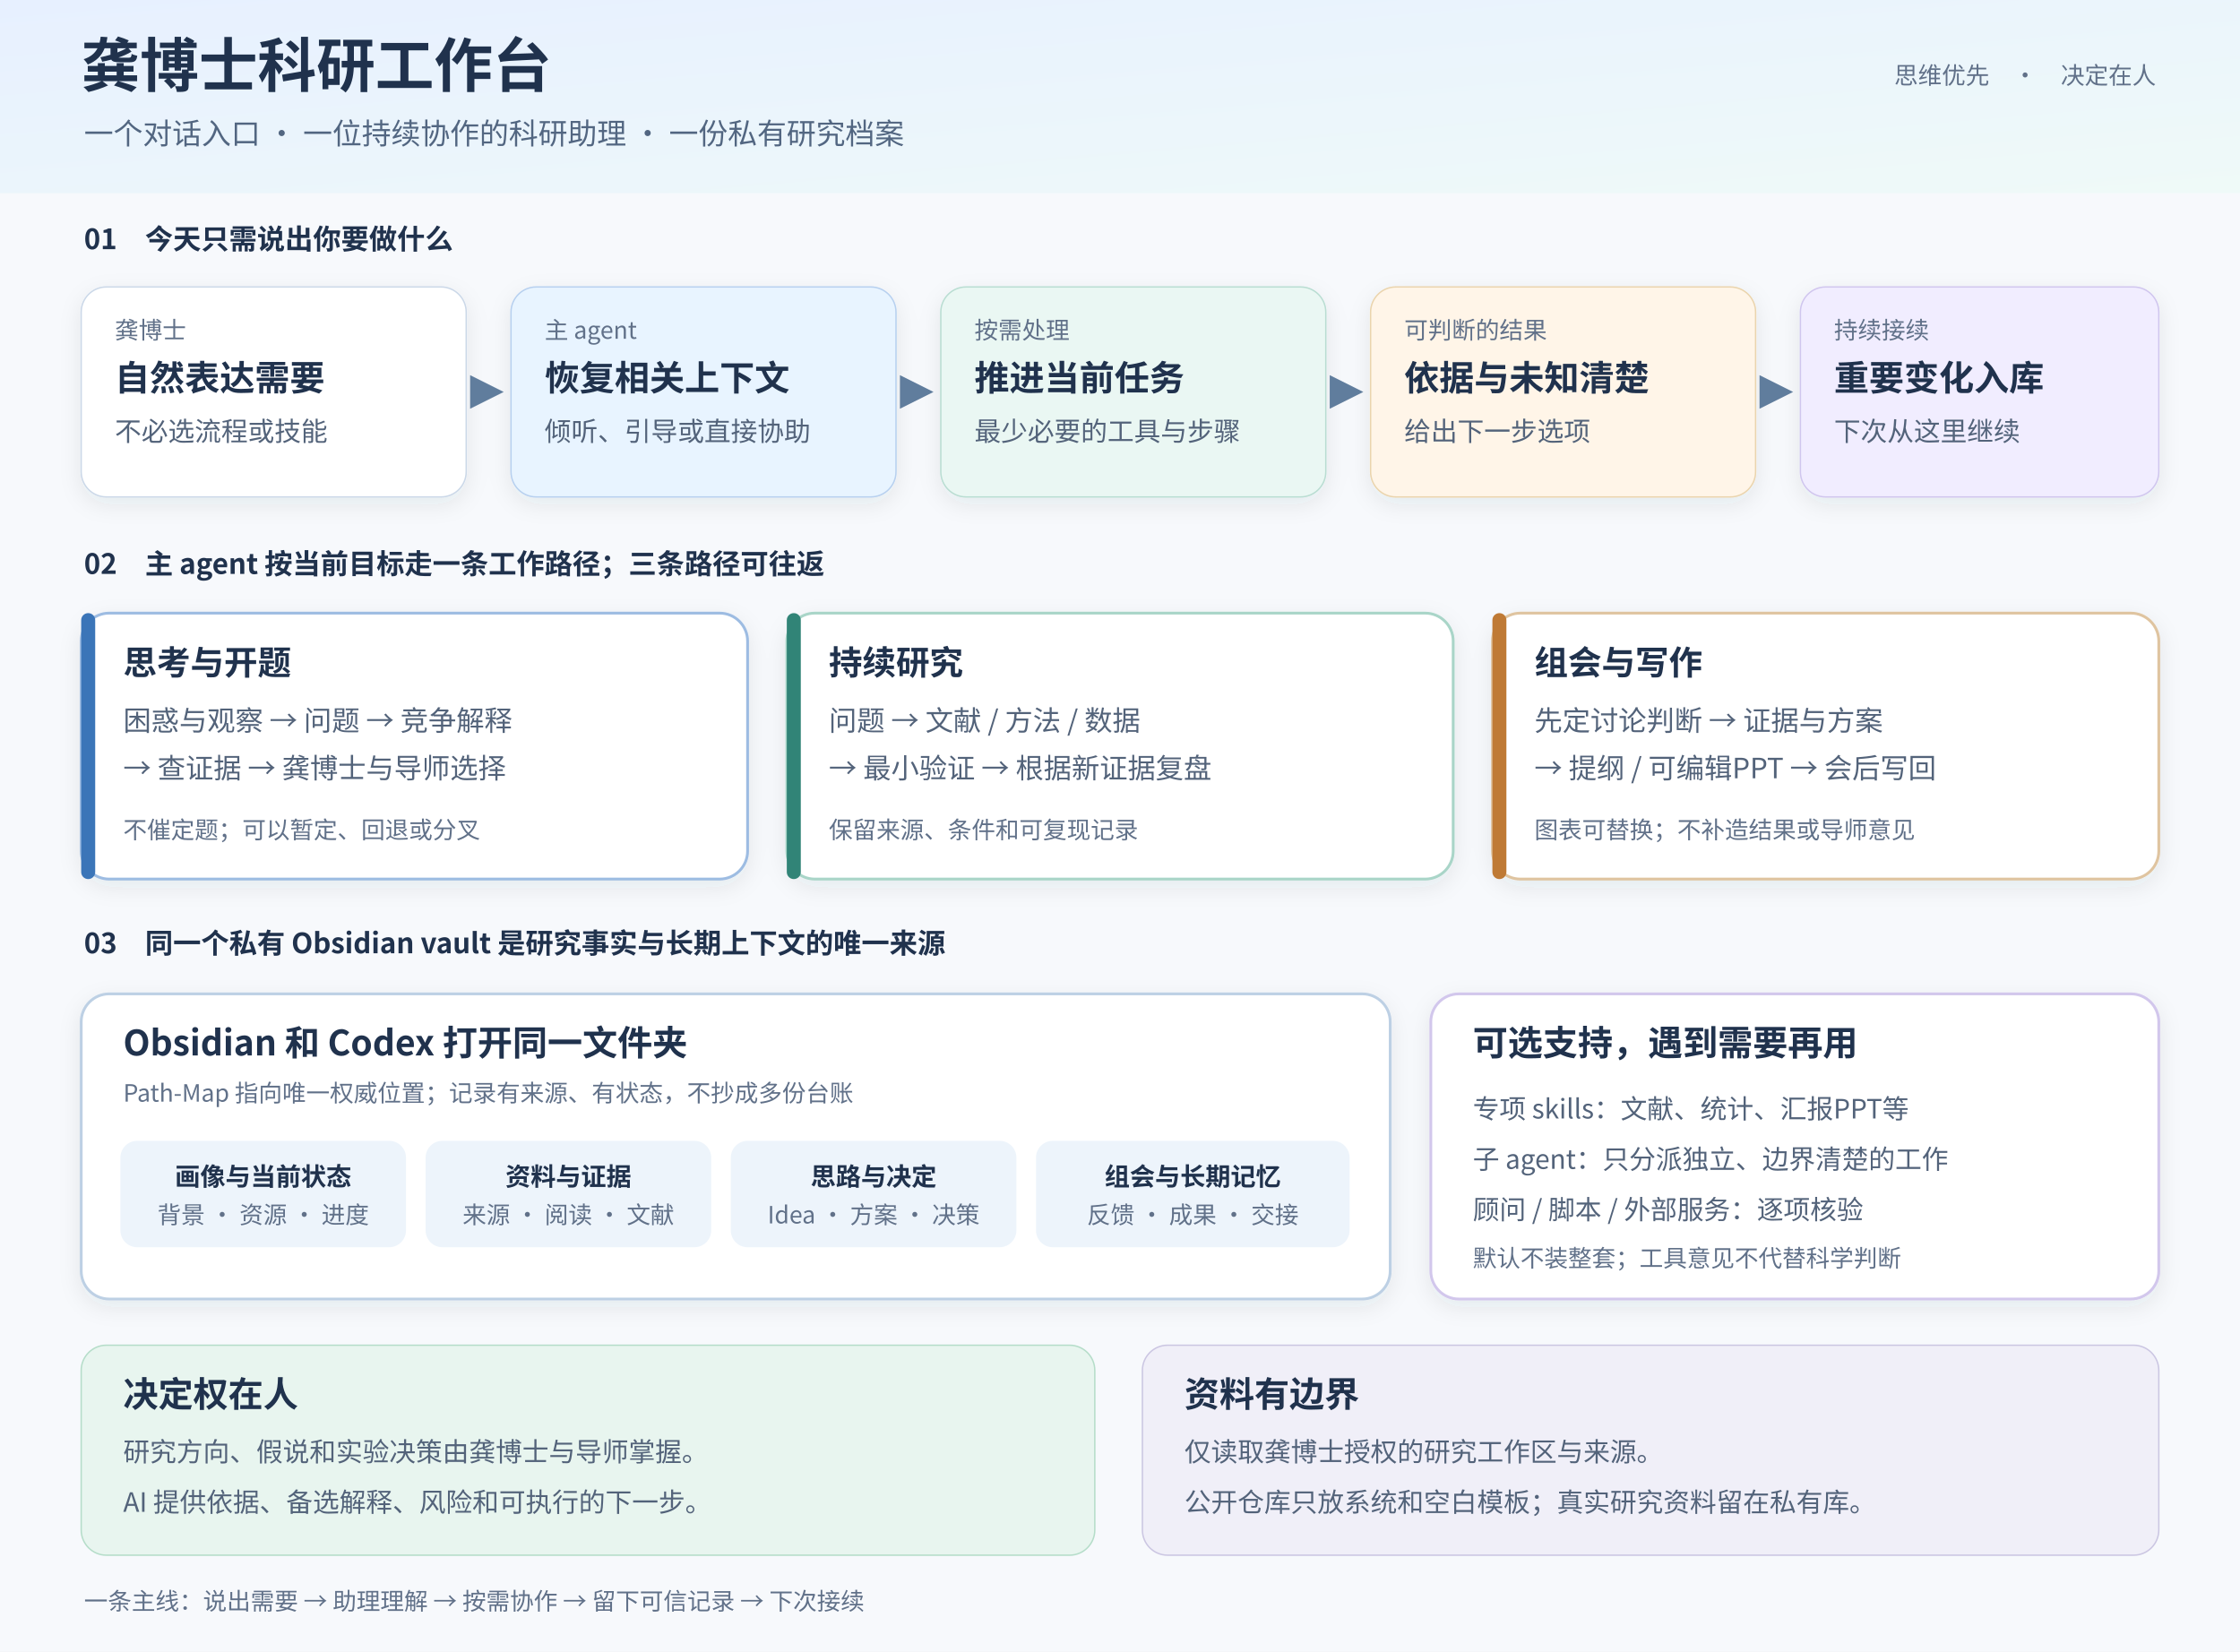
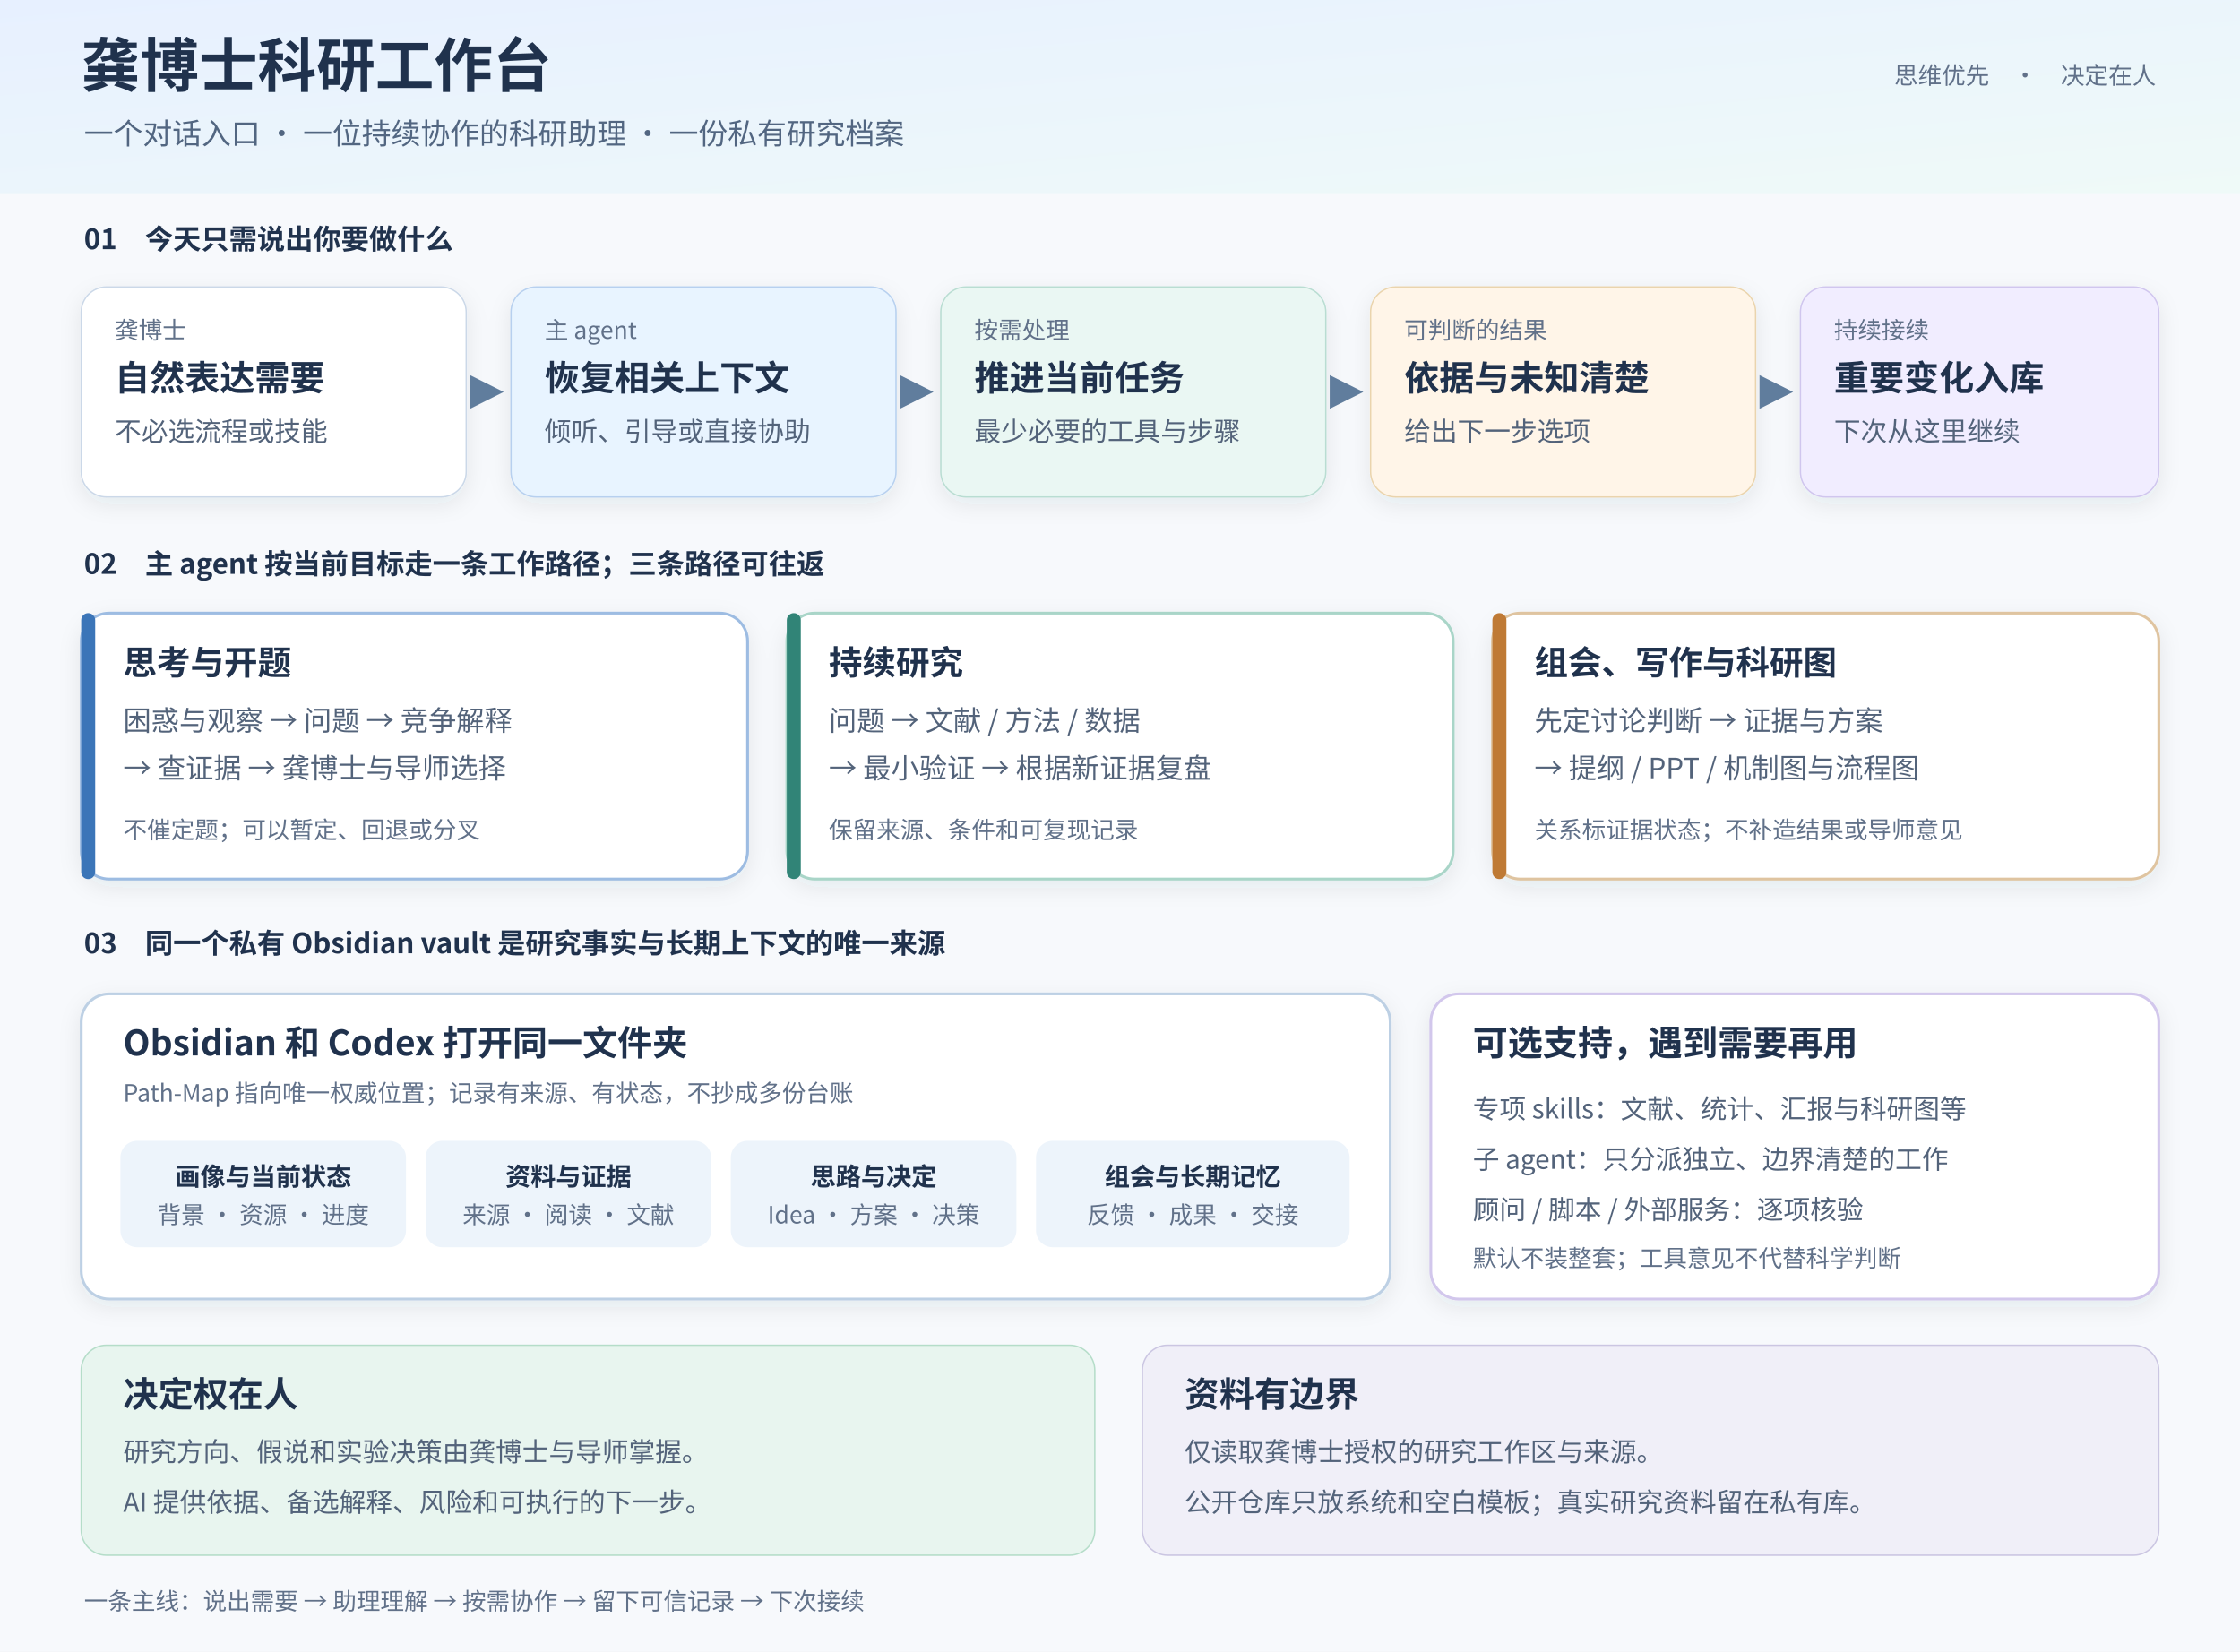
<svg xmlns="http://www.w3.org/2000/svg" width="1600" height="1180" viewBox="0 0 1600 1180">
  <defs>
    <linearGradient id="head" x1="0" y1="0" x2="1" y2="1">
      <stop offset="0" stop-color="#e7f0ff" />
      <stop offset="1" stop-color="#effaf8" />
    </linearGradient>
    <filter id="shadow" x="-10%" y="-10%" width="120%" height="130%">
      <feDropShadow dx="0" dy="5" stdDeviation="8" flood-color="#22324d" flood-opacity=".08" />
    </filter>
    <style>
      text { font-family: "Hiragino Sans GB", "PingFang SC", "Noto Sans CJK SC", sans-serif; fill: #20324d; }
      .title { font-size: 42px; font-weight: 700; }
      .subtitle { font-size: 21px; fill: #526681; }
      .step { font-size: 20px; font-weight: 700; }
      .head { font-size: 25px; font-weight: 700; }
      .body { font-size: 19px; fill: #53637a; }
      .small { font-size: 17px; fill: #617189; }
      .lane-title { font-size: 24px; font-weight: 700; }
      .lane-body { font-size: 20px; fill: #53637a; }
      .tag { font-size: 18px; font-weight: 600; }
      .white { fill: #fff; }
      .navy { fill: #123056; }
    </style>
    <marker id="arrow" viewBox="0 0 10 10" refX="8" refY="5" markerWidth="8" markerHeight="8" orient="auto-start-reverse">
      <path d="M0,0 L10,5 L0,10 z" fill="#607d9d" />
    </marker>
  </defs>
  <rect width="1600" height="1180" fill="#f7f9fc" />
  <rect x="0" y="0" width="1600" height="138" fill="url(#head)" />
  <text x="58" y="62" class="title">龚博士科研工作台</text>
  <text x="60" y="103" class="subtitle">一个对话入口 · 一位持续协作的科研助理 · 一份私有研究档案</text>
  <text x="1540" y="60" text-anchor="end" class="small">思维优先　·　决定在人</text>
  <text x="60" y="178" class="step">01　今天只需说出你要做什么</text>
  <g filter="url(#shadow)">
    <rect x="58" y="205" width="275" height="150" rx="18" fill="#fff" stroke="#cbd8e8" />
    <rect x="365" y="205" width="275" height="150" rx="18" fill="#e8f4ff" stroke="#b7d0ef" />
    <rect x="672" y="205" width="275" height="150" rx="18" fill="#eaf7f3" stroke="#b9ddd2" />
    <rect x="979" y="205" width="275" height="150" rx="18" fill="#fff5e8" stroke="#ead4ad" />
    <rect x="1286" y="205" width="256" height="150" rx="18" fill="#f1edff" stroke="#d0c6ee" />
  </g>
  <path d="M337 280 H355" stroke="#607d9d" stroke-width="3" marker-end="url(#arrow)" />
  <path d="M644 280 H662" stroke="#607d9d" stroke-width="3" marker-end="url(#arrow)" />
  <path d="M951 280 H969" stroke="#607d9d" stroke-width="3" marker-end="url(#arrow)" />
  <path d="M1258 280 H1276" stroke="#607d9d" stroke-width="3" marker-end="url(#arrow)" />
  <text x="82" y="242" class="small">龚博士</text>
  <text x="82" y="279" class="head">自然表达需要</text>
  <text x="82" y="315" class="body">不必选流程或技能</text>
  <text x="389" y="242" class="small">主 agent</text>
  <text x="389" y="279" class="head">恢复相关上下文</text>
  <text x="389" y="315" class="body">倾听、引导或直接协助</text>
  <text x="696" y="242" class="small">按需处理</text>
  <text x="696" y="279" class="head">推进当前任务</text>
  <text x="696" y="315" class="body">最少必要的工具与步骤</text>
  <text x="1003" y="242" class="small">可判断的结果</text>
  <text x="1003" y="279" class="head">依据与未知清楚</text>
  <text x="1003" y="315" class="body">给出下一步选项</text>
  <text x="1310" y="242" class="small">持续接续</text>
  <text x="1310" y="279" class="head">重要变化入库</text>
  <text x="1310" y="315" class="body">下次从这里继续</text>
  <text x="60" y="410" class="step">02　主 agent 按当前目标走一条工作路径；三条路径可往返</text>
  <g filter="url(#shadow)">
    <rect x="58" y="438" width="476" height="190" rx="20" fill="#fff" stroke="#9dbce2" stroke-width="2" />
    <rect x="562" y="438" width="476" height="190" rx="20" fill="#fff" stroke="#a9d5c8" stroke-width="2" />
    <rect x="1066" y="438" width="476" height="190" rx="20" fill="#fff" stroke="#dfc4a0" stroke-width="2" />
  </g>
  <rect x="58" y="438" width="10" height="190" rx="5" fill="#3b75b8" />
  <rect x="562" y="438" width="10" height="190" rx="5" fill="#318477" />
  <rect x="1066" y="438" width="10" height="190" rx="5" fill="#bf7a35" />
  <text x="88" y="482" class="lane-title">思考与开题</text>
  <text x="88" y="522" class="lane-body">困惑与观察 → 问题 → 竞争解释</text>
  <text x="88" y="556" class="lane-body">→ 查证据 → 龚博士与导师选择</text>
  <text x="88" y="599" class="small">不催定题；可以暂定、回退或分叉</text>
  <text x="592" y="482" class="lane-title">持续研究</text>
  <text x="592" y="522" class="lane-body">问题 → 文献 / 方法 / 数据</text>
  <text x="592" y="556" class="lane-body">→ 最小验证 → 根据新证据复盘</text>
  <text x="592" y="599" class="small">保留来源、条件和可复现记录</text>
-   <text x="1096" y="482" class="lane-title">组会与写作</text>
+   <text x="1096" y="482" class="lane-title">组会、写作与科研图</text>
  <text x="1096" y="522" class="lane-body">先定讨论判断 → 证据与方案</text>
-   <text x="1096" y="556" class="lane-body">→ 提纲 / 可编辑PPT → 会后写回</text>
-   <text x="1096" y="599" class="small">图表可替换；不补造结果或导师意见</text>
+   <text x="1096" y="556" class="lane-body">→ 提纲 / PPT / 机制图与流程图</text>
+   <text x="1096" y="599" class="small">关系标证据状态；不补造结果或导师意见</text>
  <text x="60" y="681" class="step">03　同一个私有 Obsidian vault 是研究事实与长期上下文的唯一来源</text>
  <g filter="url(#shadow)">
    <rect x="58" y="710" width="935" height="218" rx="20" fill="#fff" stroke="#bdd0e4" stroke-width="2" />
    <rect x="1022" y="710" width="520" height="218" rx="20" fill="#fff" stroke="#d2c7ec" stroke-width="2" />
  </g>
  <text x="88" y="754" class="head">Obsidian 和 Codex 打开同一文件夹</text>
  <text x="88" y="787" class="small">Path-Map 指向唯一权威位置；记录有来源、有状态，不抄成多份台账</text>
  <rect x="86" y="815" width="204" height="76" rx="12" fill="#edf4fb" />
  <rect x="304" y="815" width="204" height="76" rx="12" fill="#edf4fb" />
  <rect x="522" y="815" width="204" height="76" rx="12" fill="#edf4fb" />
  <rect x="740" y="815" width="224" height="76" rx="12" fill="#edf4fb" />
  <text x="188" y="847" text-anchor="middle" class="tag">画像与当前状态</text>
  <text x="188" y="874" text-anchor="middle" class="small">背景 · 资源 · 进度</text>
  <text x="406" y="847" text-anchor="middle" class="tag">资料与证据</text>
  <text x="406" y="874" text-anchor="middle" class="small">来源 · 阅读 · 文献</text>
  <text x="624" y="847" text-anchor="middle" class="tag">思路与决定</text>
  <text x="624" y="874" text-anchor="middle" class="small">Idea · 方案 · 决策</text>
  <text x="852" y="847" text-anchor="middle" class="tag">组会与长期记忆</text>
  <text x="852" y="874" text-anchor="middle" class="small">反馈 · 成果 · 交接</text>
  <text x="1052" y="754" class="head">可选支持，遇到需要再用</text>
-   <text x="1052" y="799" class="body">专项 skills：文献、统计、汇报PPT等</text>
+   <text x="1052" y="799" class="body">专项 skills：文献、统计、汇报与科研图等</text>
  <text x="1052" y="835" class="body">子 agent：只分派独立、边界清楚的工作</text>
  <text x="1052" y="871" class="body">顾问 / 脚本 / 外部服务：逐项核验</text>
  <text x="1052" y="905" class="small">默认不装整套；工具意见不代替科学判断</text>
  <rect x="58" y="961" width="724" height="150" rx="18" fill="#e8f5ef" stroke="#b5ddc9" />
  <rect x="816" y="961" width="726" height="150" rx="18" fill="#f0eff8" stroke="#cbc6e2" />
  <text x="88" y="1005" class="head">决定权在人</text>
  <text x="88" y="1044" class="body">研究方向、假说和实验决策由龚博士与导师掌握。</text>
  <text x="88" y="1080" class="body">AI 提供依据、备选解释、风险和可执行的下一步。</text>
  <text x="846" y="1005" class="head">资料有边界</text>
  <text x="846" y="1044" class="body">仅读取龚博士授权的研究工作区与来源。</text>
  <text x="846" y="1080" class="body">公开仓库只放系统和空白模板；真实研究资料留在私有库。</text>
  <text x="60" y="1150" class="small">一条主线：说出需要 → 助理理解 → 按需协作 → 留下可信记录 → 下次接续</text>
</svg>
